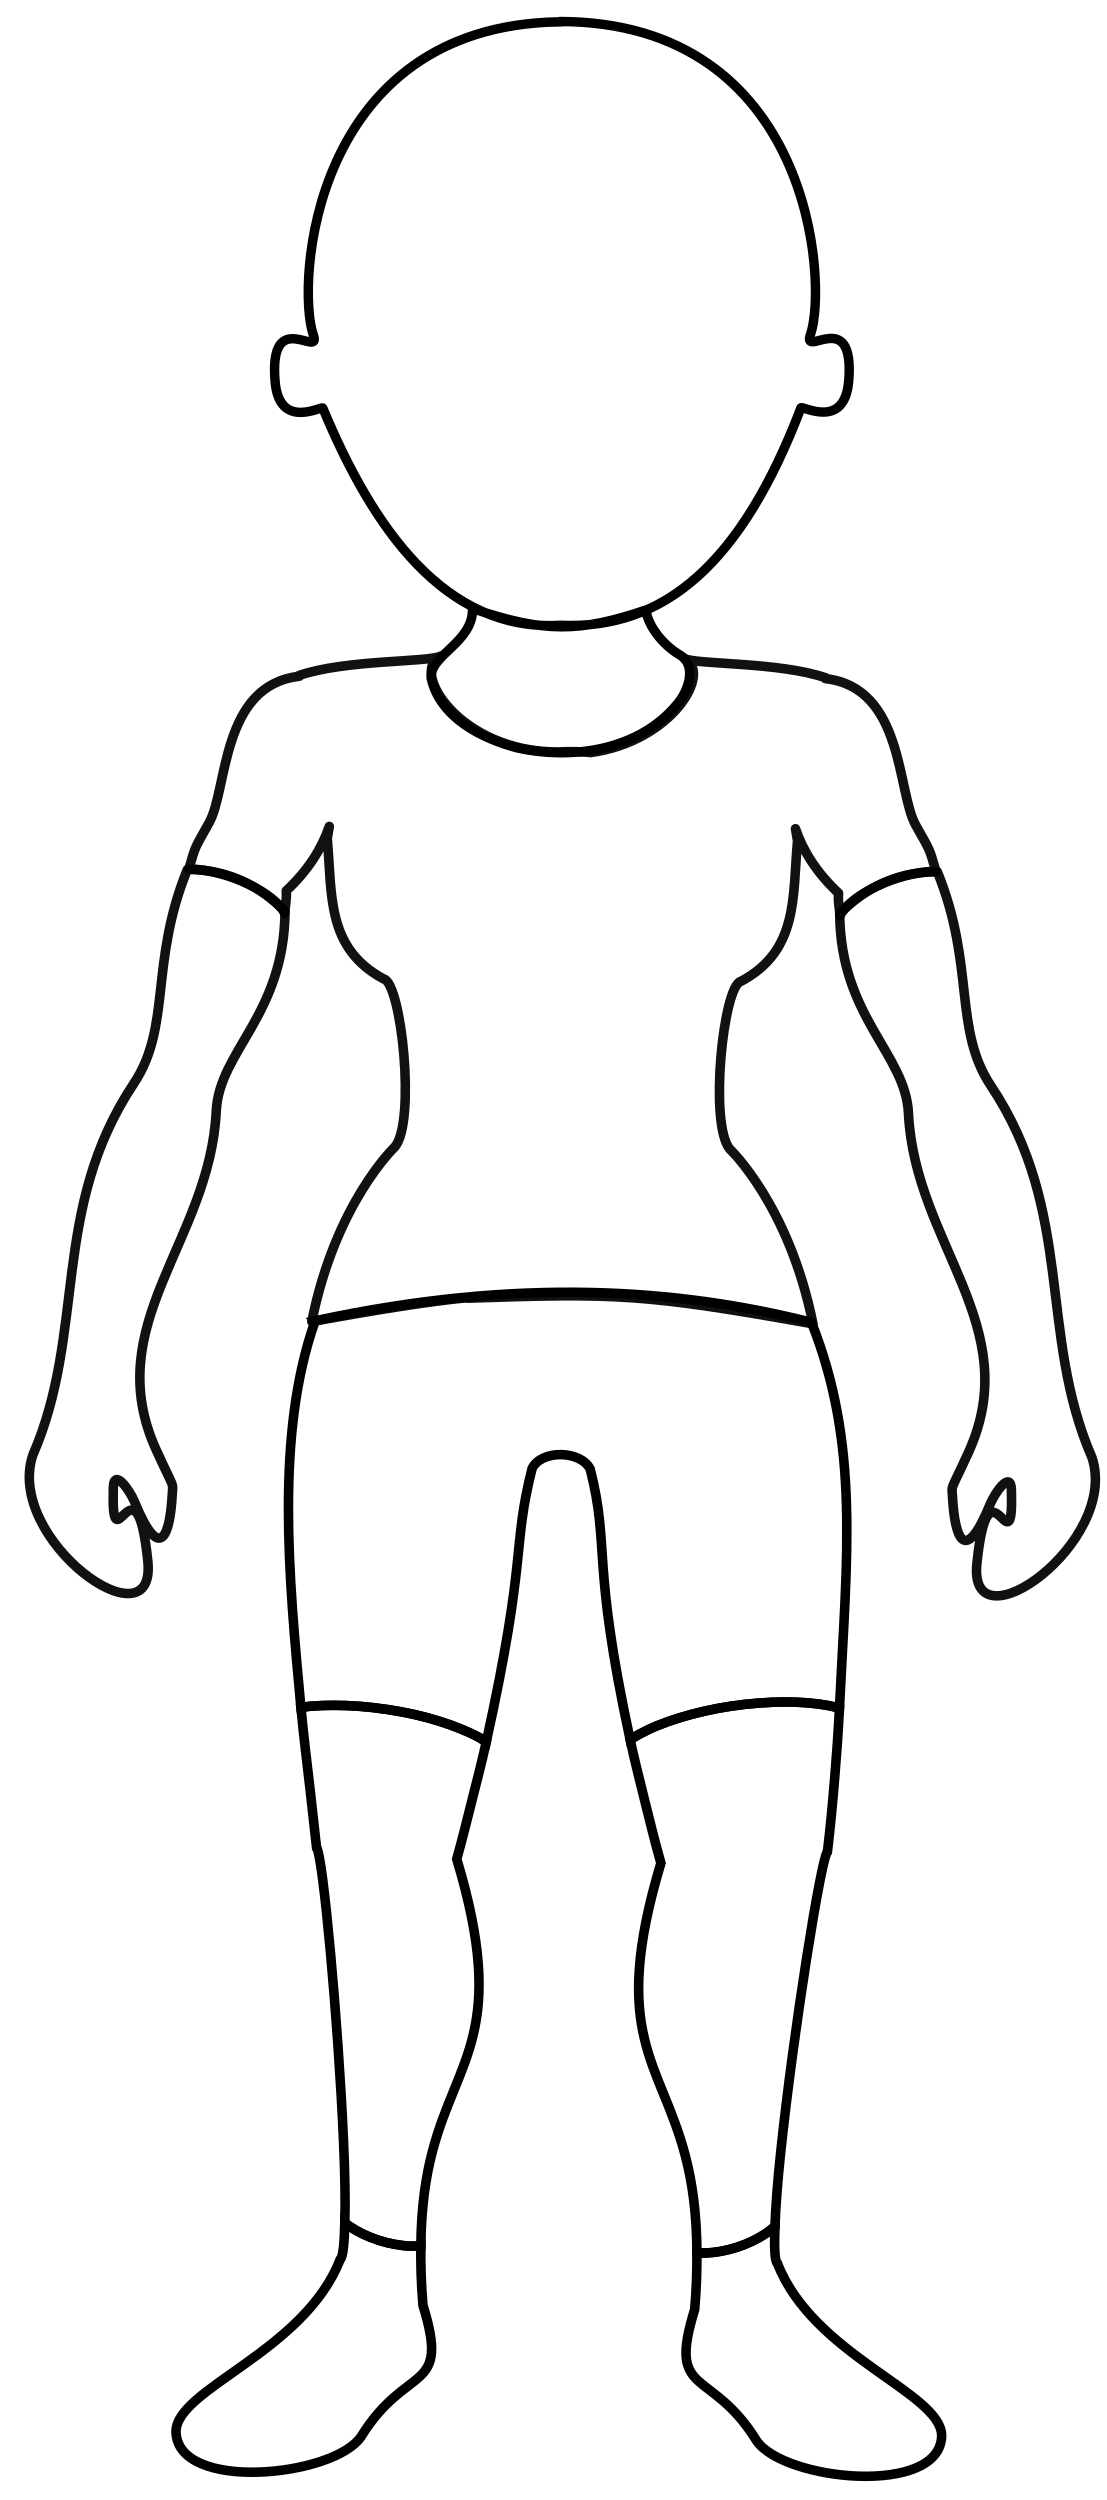
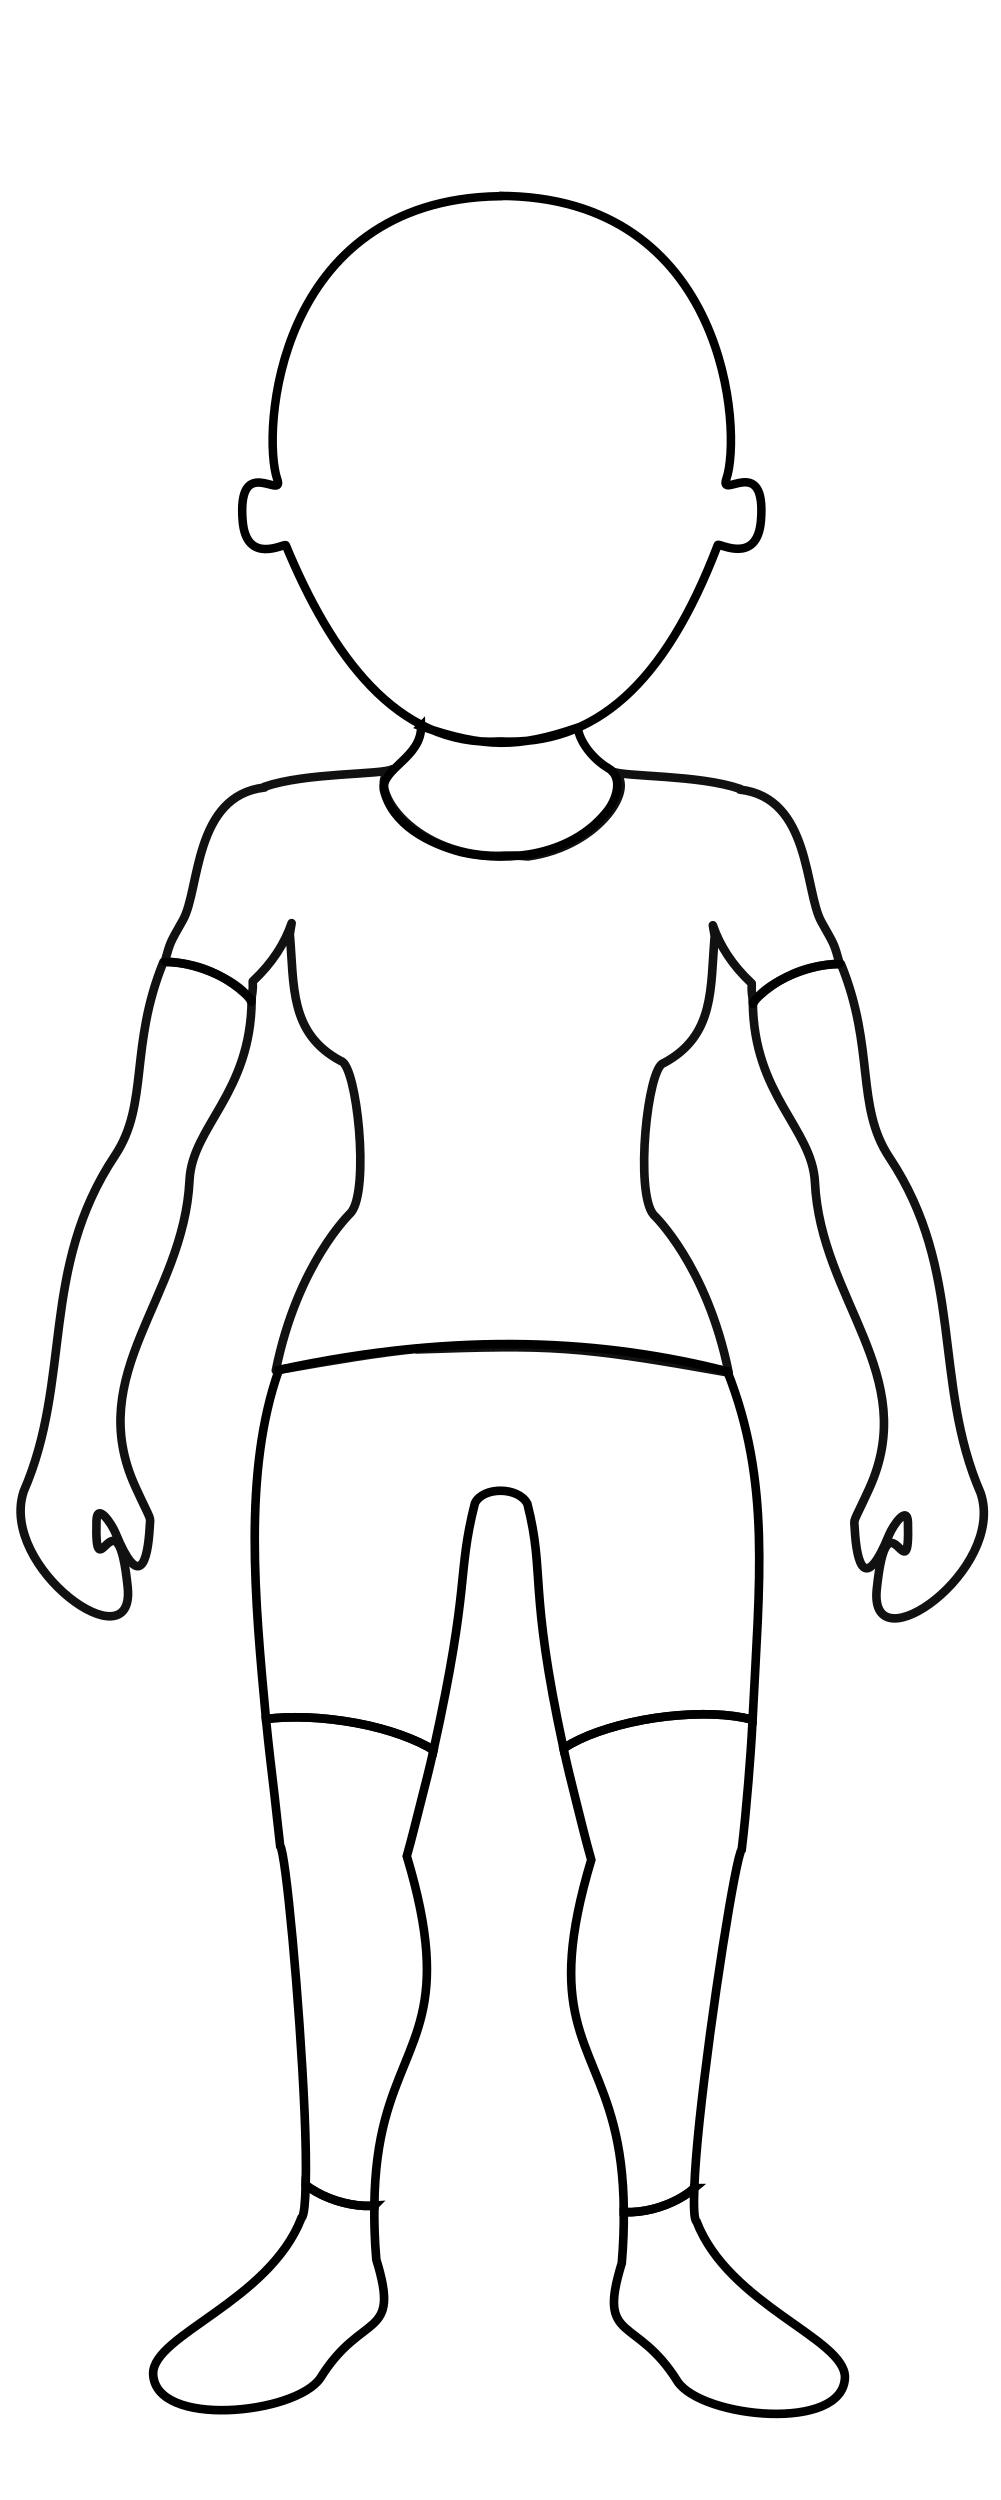
- <svg xmlns="http://www.w3.org/2000/svg" width="340" height="768" viewBox="0 0 340 768" id="svg2" version="1.1">
+ <svg xmlns="http://www.w3.org/2000/svg" width="340" height="850" viewBox="0 0 340 850" id="svg2" version="1.1">
  <defs id="defs4" />
-   <g id="layer10" style="display:inline" transform="translate(0,-1953.26)" />
-   <g id="layer9" style="display:inline" transform="translate(0,-1953.26)">
-     <path style="fill:none;stroke:#000000;stroke-width:2.938;stroke-linecap:butt;stroke-linejoin:miter;stroke-miterlimit:4;stroke-opacity:1;stroke-dasharray:none;display:inline" d="M 129.281 689.906 C 128.17 689.977 127.043 690.053 125.875 690 C 124.342 689.93 122.786 689.73 121.188 689.438 C 119.589 689.145 117.969 688.744 116.344 688.219 C 114.718 687.693 113.155 687.073 111.688 686.375 C 110.22 685.677 108.847 684.903 107.562 684.062 C 106.978 683.68 106.48 683.251 105.938 682.844 C 105.771 688.832 105.412 693.45 104.5 694.094 C 93.506 722.447 54.212 733.746 54.062 746.969 C 54.429 765.779 102.497 760.878 110.906 748.562 C 125.117 725.592 138.413 735.69 129.938 708.219 C 129.347 701.369 129.225 695.45 129.281 689.906 z " id="path4130" transform="translate(-2.2135417e-6,1953.26)" />
-     <path style="fill:none;stroke:#000000;stroke-width:2.938;stroke-linecap:butt;stroke-linejoin:miter;stroke-miterlimit:4;stroke-opacity:1;stroke-dasharray:none;display:inline" d="M 102.656 523.875 C 100.101 523.87 97.659 523.965 95.344 524.156 C 94.313 524.241 93.412 524.409 92.438 524.531 C 93.331 533.822 94.331 541.751 95.312 550.188 C 95.98 555.921 96.628 562.441 97.25 567.625 C 99.125 569.245 103.925 620.944 105.531 657.781 C 105.971 667.864 106.117 676.385 105.938 682.844 C 106.48 683.251 106.978 683.68 107.562 684.062 C 108.847 684.903 110.22 685.677 111.688 686.375 C 113.155 687.073 114.718 687.693 116.344 688.219 C 117.969 688.744 119.589 689.145 121.188 689.438 C 122.786 689.73 124.342 689.93 125.875 690 C 127.043 690.053 128.17 689.977 129.281 689.906 C 129.403 677.871 130.824 668.522 132.875 660.781 C 140.519 631.927 156.182 623.945 140.312 571.094 C 142.147 564.592 143.337 559.542 144.781 553.906 C 146.488 547.247 148.145 540.733 149.375 535.156 C 148.674 534.716 148.095 534.239 147.312 533.812 C 145.587 532.872 143.647 531.98 141.562 531.125 C 139.478 530.27 137.236 529.46 134.844 528.719 C 132.451 527.977 129.931 527.287 127.281 526.688 C 124.632 526.088 121.855 525.587 119 525.156 C 116.145 524.726 113.329 524.399 110.594 524.188 C 107.859 523.976 105.211 523.88 102.656 523.875 z " transform="translate(-2.2135417e-6,1953.26)" id="path4128" />
-     <path style="fill:none;stroke:#000000;stroke-width:2.938;stroke-linecap:butt;stroke-linejoin:miter;stroke-miterlimit:4;stroke-opacity:1;stroke-dasharray:none;display:inline" d="m 96.834,405.752 c -12.313,34.646 -8.15,78.488 -4.397,118.779 0.974,-0.122 1.876,-0.29 2.906,-0.375 2.315,-0.192 4.757,-0.286 7.312,-0.281 2.555,0.005 5.203,0.101 7.938,0.312 2.735,0.212 5.551,0.538 8.406,0.969 2.855,0.431 5.632,0.931 8.281,1.531 2.649,0.6 5.17,1.29 7.562,2.031 2.393,0.741 4.634,1.551 6.719,2.406 2.085,0.855 4.024,1.747 5.75,2.688 0.783,0.427 1.361,0.903 2.062,1.344 12.726,-57.678 7.874,-59.518 14.089,-84.045 2.802,-5.777 14.842,-5.638 17.844,0.179 6.141,24.233 0.264,27.497 12.286,83.21 0.871,-0.571 1.68,-1.138 2.688,-1.688 1.726,-0.941 3.634,-1.864 5.719,-2.719 2.085,-0.855 4.326,-1.634 6.719,-2.375 2.393,-0.741 4.944,-1.431 7.594,-2.031 2.649,-0.6 5.426,-1.132 8.281,-1.562 2.855,-0.431 5.64,-0.726 8.375,-0.938 2.735,-0.212 5.414,-0.339 7.969,-0.344 2.555,-0.005 4.997,0.09 7.312,0.281 2.315,0.192 4.484,0.498 6.5,0.875 1.139,0.213 2.096,0.512 3.125,0.781 2.319,-47.131 6.269,-81.001 -8.593,-118.563 -41.163,-10.366 -90.061,-13.935 -152.448,-0.466 z" transform="translate(-2.2135417e-6,1953.26)" id="rect3344-6-1-4-6-2-2" />
-     <path style="fill:none;stroke:#000000;stroke-width:2.938;stroke-linecap:butt;stroke-linejoin:miter;stroke-miterlimit:4;stroke-opacity:1;stroke-dasharray:none;display:inline" d="M 238.062 683.969 C 237.143 684.74 236.185 685.525 235.125 686.219 C 233.841 687.059 232.467 687.833 231 688.531 C 229.533 689.229 227.969 689.85 226.344 690.375 C 224.718 690.9 223.098 691.301 221.5 691.594 C 219.902 691.886 218.314 692.055 216.781 692.125 C 215.853 692.168 214.987 692.099 214.094 692.062 C 214.117 697.363 213.964 702.996 213.406 709.469 C 204.931 736.94 218.226 726.842 232.438 749.812 C 240.847 762.128 288.915 767.029 289.281 748.219 C 289.132 734.996 249.837 723.697 238.844 695.344 C 237.926 694.696 237.849 690.023 238.062 683.969 z " id="path4135" transform="translate(-2.2135417e-6,1953.26)" />
-     <path style="fill:none;stroke:#000000;stroke-width:2.938;stroke-linecap:butt;stroke-linejoin:miter;stroke-miterlimit:4;stroke-opacity:1;stroke-dasharray:none;display:inline" d="M 240.938 522.844 C 238.382 522.848 235.704 522.976 232.969 523.188 C 230.234 523.399 227.449 523.694 224.594 524.125 C 221.739 524.556 218.962 525.088 216.312 525.688 C 213.663 526.287 211.111 526.977 208.719 527.719 C 206.326 528.46 204.085 529.239 202 530.094 C 199.915 530.949 198.007 531.872 196.281 532.812 C 195.274 533.362 194.465 533.929 193.594 534.5 C 194.773 539.965 196.289 546.152 197.938 552.688 C 199.53 558.999 200.933 564.908 203.031 572.344 C 187.076 625.481 202.997 633.26 210.594 662.5 C 212.631 670.343 214.04 679.822 214.094 692.062 C 214.987 692.099 215.853 692.168 216.781 692.125 C 218.314 692.055 219.902 691.886 221.5 691.594 C 223.098 691.301 224.718 690.9 226.344 690.375 C 227.969 689.85 229.533 689.229 231 688.531 C 232.467 687.833 233.841 687.059 235.125 686.219 C 236.185 685.525 237.143 684.74 238.062 683.969 C 238.272 678.043 238.861 670.376 239.812 661.344 C 243.702 624.412 252.271 570.53 254.188 568.875 C 255.036 561.795 255.776 554.041 256.438 545.938 C 256.994 539.128 257.515 532.097 257.875 524.781 C 256.846 524.512 255.889 524.213 254.75 524 C 252.734 523.623 250.565 523.317 248.25 523.125 C 245.935 522.933 243.493 522.839 240.938 522.844 z " transform="translate(-2.2135417e-6,1953.26)" id="path4133" />
+   <g id="layer10" style="display:inline" transform="translate(0,-1871.26)">
+     <path style="display:inline;fill:none;stroke:#000000;stroke-width:2.938;stroke-linecap:butt;stroke-linejoin:miter;stroke-miterlimit:4;stroke-opacity:1;stroke-dasharray:none" d="m 236.062,2615.229 c -0.92,0.772 -1.877,1.556 -2.938,2.25 -1.284,0.84 -2.658,1.614 -4.125,2.312 -1.467,0.698 -3.031,1.318 -4.656,1.844 -1.625,0.525 -3.245,0.926 -4.844,1.219 -1.598,0.293 -3.186,0.461 -4.719,0.531 -0.928,0.043 -1.794,-0.026 -2.688,-0.062 0.023,5.3 -0.13,10.934 -0.688,17.406 -8.476,27.471 4.82,17.373 19.031,40.344 8.41,12.315 56.477,17.216 56.844,-1.594 -0.149,-13.222 -39.444,-24.522 -50.438,-52.875 -0.918,-0.648 -0.995,-5.321 -0.781,-11.375 z" id="path4135" />
  </g>
-   <g id="layer3" style="display:inline" transform="translate(0,-1953.26)">
-     <path style="opacity:0.932;fill:none;stroke:#000000;stroke-width:2.938;stroke-linecap:round;stroke-linejoin:round;stroke-miterlimit:4;stroke-opacity:1;stroke-dasharray:none" d="M 135.312 201.562 C 131.716 203.487 105.908 202.609 91.812 207.531 C 91.871 207.602 91.911 207.68 91.969 207.75 C 67.798 210.482 70.008 242.481 64.219 252.781 C 59.534 261.117 60.061 259.886 58.031 266.938 C 69.883 267.17 84.401 274.275 87.438 280.562 C 87.652 277.616 88.108 277.009 87.938 273.656 C 94.61 267.415 98.835 260.714 101.156 253.875 C 100.948 255.1 100.736 256.268 100.531 257.562 C 102.089 275.099 100.261 291.335 117.906 300.75 C 123.324 302.006 127.818 344.753 121.281 352.344 C 121.281 352.344 103.161 369.41 95.781 405.969 C 117.254 402.132 131.312 399.861 143.625 398.625 C 143.615 398.689 143.603 398.748 143.594 398.812 C 188.972 397.278 197.584 397.366 249.75 406.688 C 242.37 370.129 224.25 353.062 224.25 353.062 C 217.713 345.472 222.207 302.724 227.625 301.469 C 245.271 292.054 243.442 275.818 245 258.281 C 244.795 256.987 244.583 255.818 244.375 254.594 C 246.696 261.432 250.921 268.134 257.594 274.375 C 257.424 277.727 257.848 278.334 258.062 281.281 C 261.099 274.993 275.648 267.889 287.5 267.656 C 285.47 260.605 285.997 261.836 281.312 253.5 C 275.524 243.2 277.733 211.201 253.562 208.469 C 253.621 208.399 253.66 208.32 253.719 208.25 C 239.623 203.328 213.815 204.205 210.219 202.281 C 219.009 206.46 206.609 227.68 181.5 231.188 C 178.492 230.87 175.087 230.806 171.219 231 C 141.334 231.044 125.716 206.124 135.312 201.562 z " transform="translate(-2.2135417e-6,1953.26)" id="rect3344-6-2" />
-     <path style="opacity:0.932;fill:none;stroke:#000000;stroke-width:2.938;stroke-linecap:round;stroke-linejoin:round;stroke-miterlimit:4;stroke-opacity:1;stroke-dasharray:none;display:inline" d="m 57.56,2220.372 c -11.657,28.64 -4.84,48.285 -16.438,65.719 -25.757,38.718 -14.482,76.09 -31.062,114.219 -8.558,25.967 37.899,59.283 35.375,32.75 -3.634,-35.541 -11.357,3.472 -10.625,-22.812 0.175,-6.295 5.174,1.094 6.438,4.188 8.068,19.756 10.982,10.141 11.656,-1.969 0.231,-4.145 0.874,-1.098 -4.875,-13.688 -17.692,-38.74 16.471,-64.057 18.406,-104.219 0.886,-18.382 20.87,-29.48 21.125,-61.312 -5.564,-5.652 -12.028,-9.633 -19.344,-11.562 -3.479,-0.917 -7.045,-1.355 -10.625,-1.312 -0.002,0 -0.03,0 -0.031,0 z" id="rect3344-6-2-8" />
-     <path style="opacity:0.932;fill:none;stroke:#000000;stroke-width:2.938;stroke-linecap:round;stroke-linejoin:round;stroke-miterlimit:4;stroke-opacity:1;stroke-dasharray:none;display:inline" d="m 287.956,2221.082 c 11.657,28.64 4.84,48.285 16.438,65.719 25.757,38.718 14.482,76.09 31.062,114.219 8.558,25.967 -37.899,59.283 -35.375,32.75 3.634,-35.541 11.357,3.472 10.625,-22.812 -0.175,-6.295 -5.174,1.094 -6.438,4.188 -8.068,19.756 -10.982,10.141 -11.656,-1.969 -0.231,-4.145 -0.874,-1.098 4.875,-13.688 17.692,-38.74 -16.471,-64.057 -18.406,-104.219 -0.886,-18.382 -20.87,-29.48 -21.125,-61.312 5.564,-5.652 12.028,-9.633 19.344,-11.562 3.479,-0.917 7.045,-1.355 10.625,-1.312 0.002,0 0.03,0 0.031,0 z" id="rect3344-6-2-8-5" />
+   <g id="layer1">
+     <path transform="translate(0,-1871.26)" style="display:inline;fill:none;stroke:#000000;stroke-width:2.938;stroke-linecap:butt;stroke-linejoin:miter;stroke-miterlimit:4;stroke-opacity:1;stroke-dasharray:none" d="m 94.834,2337.012 c -12.313,34.646 -8.15,78.488 -4.397,118.779 0.974,-0.122 1.876,-0.29 2.906,-0.375 2.315,-0.192 4.757,-0.286 7.313,-0.281 2.555,0.01 5.203,0.101 7.938,0.312 2.735,0.212 5.551,0.538 8.406,0.969 2.855,0.431 5.632,0.931 8.281,1.531 2.649,0.6 5.17,1.29 7.562,2.031 2.393,0.742 4.634,1.551 6.719,2.406 2.085,0.855 4.024,1.747 5.75,2.688 0.783,0.427 1.361,0.903 2.062,1.344 12.726,-57.678 7.874,-59.518 14.089,-84.045 2.802,-5.777 14.842,-5.638 17.844,0.179 6.141,24.233 0.264,27.497 12.286,83.21 0.871,-0.571 1.68,-1.138 2.688,-1.688 1.726,-0.941 3.634,-1.864 5.719,-2.719 2.085,-0.855 4.326,-1.633 6.719,-2.375 2.393,-0.741 4.944,-1.431 7.594,-2.031 2.649,-0.6 5.426,-1.132 8.281,-1.562 2.855,-0.43 5.64,-0.726 8.375,-0.938 2.735,-0.212 5.414,-0.339 7.969,-0.344 2.555,-0.01 4.997,0.09 7.312,0.281 2.315,0.192 4.484,0.498 6.5,0.875 1.139,0.213 2.096,0.512 3.125,0.781 2.319,-47.131 6.269,-81.001 -8.593,-118.563 -41.163,-10.366 -90.061,-13.935 -152.448,-0.466 z" id="rect3344-6-1-4-6-2-2" />
  </g>
-   <g id="layer4" style="display:inline" transform="translate(0,-1953.26)" />
-   <g id="layer5" style="display:inline" transform="translate(0,-1953.26)" />
-   <g id="layer6" style="display:inline" transform="translate(0,-1953.26)">
-     <path id="path3002" style="fill:none;stroke:#000000;stroke-width:2.9;stroke-miterlimit:4;stroke-opacity:1;stroke-dasharray:none" d="m 145.156,2140.197 c 0.269,10.517 -13.351,14.248 -12.688,21.5 2.802,12.084 15.502,18.435 26.5,21.342 16.864,3.766 37.393,0.635 48.906,-13.31 3.8,-4.243 6.315,-12.34 0.754,-15.399 -4.789,-2.85 -9.554,-8.599 -10.199,-13.676 -20.403,6.925 -31.365,7.001 -53.274,-0.456 z m 26.514,-180.333 -9.8e-4,0.107 c -76.136,1.259 -80.736,80.829 -75.422,96.159 2.678,7.725 -13.636,-9.179 -11.75,14.202 1.24,15.362 14.372,7.504 14.676,8.305 15.308,36.848 37.486,68.832 72.962,66.707 31.947,1.469 55.736,-19.055 73.915,-66.799 0.305,-0.8 13.437,7.058 14.676,-8.304 1.887,-23.381 -14.428,-6.476 -11.75,-14.202 5.358,-15.456 0.639,-96.21 -77.308,-96.175 z" />
+   <g id="layer9" style="display:inline" transform="translate(0,-1871.26)">
+     <path style="fill:none;stroke:#000000;stroke-width:2.938;stroke-linecap:butt;stroke-linejoin:miter;stroke-miterlimit:4;stroke-opacity:1;stroke-dasharray:none;display:inline" d="m 127.281,2621.166 c -1.111,0.071 -2.238,0.147 -3.406,0.094 -1.533,-0.07 -3.089,-0.27 -4.688,-0.562 -1.598,-0.293 -3.218,-0.693 -4.844,-1.219 -1.625,-0.525 -3.189,-1.146 -4.656,-1.844 -1.467,-0.698 -2.841,-1.472 -4.125,-2.312 -0.584,-0.383 -1.082,-0.811 -1.625,-1.219 -0.166,5.988 -0.526,10.606 -1.438,11.25 -10.994,28.353 -50.288,39.653 -50.438,52.875 0.367,18.81 48.434,13.909 56.844,1.594 14.211,-22.97 27.507,-12.873 19.031,-40.344 -0.59,-6.85 -0.713,-12.769 -0.656,-18.312 z" id="path4130" />
  </g>
-   <g id="layer7" style="display:inline" transform="translate(0,-1953.26)" />
-   <g id="layer8" style="display:inline" transform="translate(0,-1953.26)" />
+   <g id="layer3" style="display:inline" transform="translate(0,-1871.26)">
+     <path style="opacity:0.932;fill:none;stroke:#000000;stroke-width:2.938;stroke-linecap:round;stroke-linejoin:round;stroke-miterlimit:4;stroke-opacity:1;stroke-dasharray:none;display:inline" d="m 55.56,2198.372 c -11.657,28.64 -4.84,48.285 -16.438,65.719 -25.757,38.718 -14.482,76.09 -31.062,114.219 -8.558,25.967 37.899,59.283 35.375,32.75 -3.634,-35.541 -11.357,3.472 -10.625,-22.812 0.175,-6.295 5.174,1.094 6.438,4.188 8.068,19.756 10.982,10.141 11.656,-1.969 0.231,-4.145 0.874,-1.098 -4.875,-13.688 -17.692,-38.74 16.471,-64.057 18.406,-104.219 0.886,-18.382 20.87,-29.48 21.125,-61.312 -5.564,-5.652 -12.028,-9.633 -19.344,-11.562 -3.479,-0.917 -7.045,-1.355 -10.625,-1.312 -0.002,0 -0.03,0 -0.031,0 z" id="rect3344-6-2-8" />
+   </g>
+   <g id="layer4" style="display:inline" transform="translate(0,-1871.26)">
+     <path style="display:inline;opacity:0.932;fill:none;stroke:#000000;stroke-width:2.938;stroke-linecap:round;stroke-linejoin:round;stroke-miterlimit:4;stroke-opacity:1;stroke-dasharray:none" d="m 285.956,2199.082 c 11.657,28.64 4.84,48.285 16.438,65.719 25.757,38.718 14.482,76.09 31.062,114.219 8.558,25.967 -37.899,59.283 -35.375,32.75 3.634,-35.541 11.357,3.472 10.625,-22.812 -0.175,-6.295 -5.174,1.094 -6.438,4.188 -8.068,19.756 -10.982,10.141 -11.656,-1.969 -0.231,-4.145 -0.874,-1.098 4.875,-13.688 17.692,-38.74 -16.471,-64.057 -18.406,-104.219 -0.886,-18.382 -20.87,-29.48 -21.125,-61.312 5.564,-5.652 12.028,-9.633 19.344,-11.562 3.479,-0.917 7.045,-1.355 10.625,-1.312 0.002,0 0.03,0 0.031,0 z" id="rect3344-6-2-8-5" />
+   </g>
+   <g id="layer5" style="display:inline" transform="translate(0,-1871.26)">
+     <path style="display:inline;opacity:0.932;fill:none;stroke:#000000;stroke-width:2.938;stroke-linecap:round;stroke-linejoin:round;stroke-miterlimit:4;stroke-opacity:1;stroke-dasharray:none" d="m 133.312,2132.822 c -3.597,1.924 -29.405,1.047 -43.5,5.969 0.059,0.07 0.098,0.149 0.156,0.219 -24.171,2.732 -21.961,34.731 -27.75,45.031 -4.685,8.336 -4.158,7.105 -6.188,14.156 11.852,0.233 26.37,7.337 29.406,13.625 0.215,-2.947 0.67,-3.554 0.5,-6.906 6.673,-6.241 10.898,-12.943 13.219,-19.781 -0.208,1.225 -0.42,2.393 -0.625,3.688 1.558,17.536 -0.271,33.773 17.375,43.188 5.418,1.256 9.912,44.003 3.375,51.594 0,0 -18.12,17.067 -25.5,53.625 21.473,-3.837 35.531,-6.107 47.844,-7.344 -0.01,0.064 -0.021,0.123 -0.031,0.188 45.378,-1.535 53.99,-1.447 106.156,7.875 -7.38,-36.558 -25.5,-53.625 -25.5,-53.625 -6.537,-7.591 -2.043,-50.338 3.375,-51.594 17.646,-9.415 15.817,-25.651 17.375,-43.188 -0.205,-1.294 -0.417,-2.463 -0.625,-3.688 2.321,6.839 6.546,13.541 13.219,19.781 -0.17,3.352 0.254,3.959 0.469,6.906 3.036,-6.288 17.585,-13.392 29.438,-13.625 -2.03,-7.051 -1.503,-5.821 -6.188,-14.156 -5.789,-10.3 -3.579,-42.299 -27.75,-45.031 0.058,-0.07 0.098,-0.149 0.156,-0.219 -14.095,-4.922 -39.903,-4.045 -43.5,-5.969 8.791,4.178 -3.609,25.398 -28.719,28.906 -3.008,-0.317 -6.413,-0.382 -10.281,-0.188 -29.885,0.044 -45.503,-24.876 -35.906,-29.438 z" id="rect3344-6-2" />
+   </g>
+   <g id="layer6" style="display:inline" transform="translate(0,-1871.26)">
+     <path id="path3002" style="fill:none;stroke:#000000;stroke-width:2.9;stroke-miterlimit:4;stroke-opacity:1;stroke-dasharray:none" d="m 143.156,2118.197 c 0.269,10.517 -13.351,14.248 -12.688,21.5 2.802,12.084 15.502,18.435 26.5,21.342 16.864,3.766 37.393,0.635 48.906,-13.31 3.8,-4.243 6.315,-12.34 0.754,-15.399 -4.789,-2.85 -9.554,-8.599 -10.199,-13.676 -20.403,6.925 -31.365,7.001 -53.274,-0.456 z m 26.514,-180.333 -9.8e-4,0.107 c -76.136,1.259 -80.736,80.829 -75.422,96.159 2.678,7.725 -13.636,-9.179 -11.75,14.202 1.24,15.362 14.372,7.504 14.676,8.305 15.308,36.848 37.486,68.832 72.962,66.707 31.947,1.469 55.736,-19.055 73.915,-66.799 0.305,-0.8 13.437,7.058 14.676,-8.304 1.887,-23.381 -14.428,-6.476 -11.75,-14.202 5.358,-15.456 0.639,-96.21 -77.308,-96.175 z" />
+   </g>
+   <g id="layer7" style="display:inline" transform="translate(0,-1871.26)">
+     <path style="display:inline;fill:none;stroke:#000000;stroke-width:2.938;stroke-linecap:butt;stroke-linejoin:miter;stroke-miterlimit:4;stroke-opacity:1;stroke-dasharray:none" d="m 100.656,2455.135 c -2.555,0 -4.997,0.09 -7.313,0.281 -1.03,0.085 -1.932,0.253 -2.906,0.375 0.894,9.291 1.893,17.22 2.875,25.656 0.667,5.734 1.316,12.254 1.938,17.438 1.875,1.62 6.675,53.319 8.281,90.156 0.44,10.082 0.586,18.604 0.406,25.062 0.543,0.407 1.041,0.836 1.625,1.219 1.284,0.84 2.658,1.614 4.125,2.312 1.467,0.698 3.031,1.318 4.656,1.844 1.625,0.525 3.245,0.926 4.844,1.219 1.598,0.293 3.155,0.492 4.688,0.562 1.168,0.053 2.295,-0.023 3.406,-0.094 0.122,-12.035 1.543,-21.384 3.594,-29.125 7.644,-28.854 23.307,-36.836 7.438,-89.688 1.834,-6.502 3.024,-11.551 4.469,-17.188 1.707,-6.66 3.363,-13.173 4.594,-18.75 -0.701,-0.44 -1.28,-0.917 -2.062,-1.344 -1.726,-0.941 -3.665,-1.832 -5.75,-2.688 -2.085,-0.855 -4.326,-1.665 -6.719,-2.406 -2.393,-0.742 -4.913,-1.431 -7.562,-2.031 -2.649,-0.6 -5.426,-1.101 -8.281,-1.531 -2.855,-0.43 -5.671,-0.757 -8.406,-0.969 -2.735,-0.212 -5.382,-0.308 -7.938,-0.312 z" id="path4128" />
+   </g>
+   <g id="layer8" style="display:inline" transform="translate(0,-1871.26)">
+     <path style="display:inline;fill:none;stroke:#000000;stroke-width:2.938;stroke-linecap:butt;stroke-linejoin:miter;stroke-miterlimit:4;stroke-opacity:1;stroke-dasharray:none" d="m 238.938,2454.104 c -2.555,0.01 -5.234,0.132 -7.969,0.344 -2.735,0.212 -5.52,0.507 -8.375,0.938 -2.855,0.43 -5.632,0.963 -8.281,1.562 -2.649,0.6 -5.201,1.29 -7.594,2.031 -2.393,0.742 -4.634,1.52 -6.719,2.375 -2.085,0.855 -3.993,1.778 -5.719,2.719 -1.007,0.549 -1.816,1.117 -2.688,1.688 1.179,5.465 2.695,11.652 4.344,18.188 1.592,6.311 2.996,12.22 5.094,19.656 -15.955,53.137 -0.034,60.917 7.562,90.156 2.038,7.843 3.446,17.322 3.5,29.562 0.893,0.036 1.759,0.105 2.688,0.062 1.533,-0.07 3.12,-0.238 4.719,-0.531 1.598,-0.293 3.218,-0.693 4.844,-1.219 1.625,-0.525 3.189,-1.146 4.656,-1.844 1.467,-0.698 2.841,-1.472 4.125,-2.312 1.06,-0.694 2.018,-1.478 2.938,-2.25 0.209,-5.926 0.799,-13.593 1.75,-22.625 3.889,-36.932 12.459,-90.813 14.375,-92.469 0.849,-7.08 1.588,-14.834 2.25,-22.938 0.556,-6.81 1.077,-13.84 1.438,-21.156 -1.029,-0.269 -1.986,-0.568 -3.125,-0.781 -2.016,-0.377 -4.185,-0.683 -6.5,-0.875 -2.315,-0.192 -4.757,-0.286 -7.312,-0.281 z" id="path4133" />
+   </g>
</svg>
